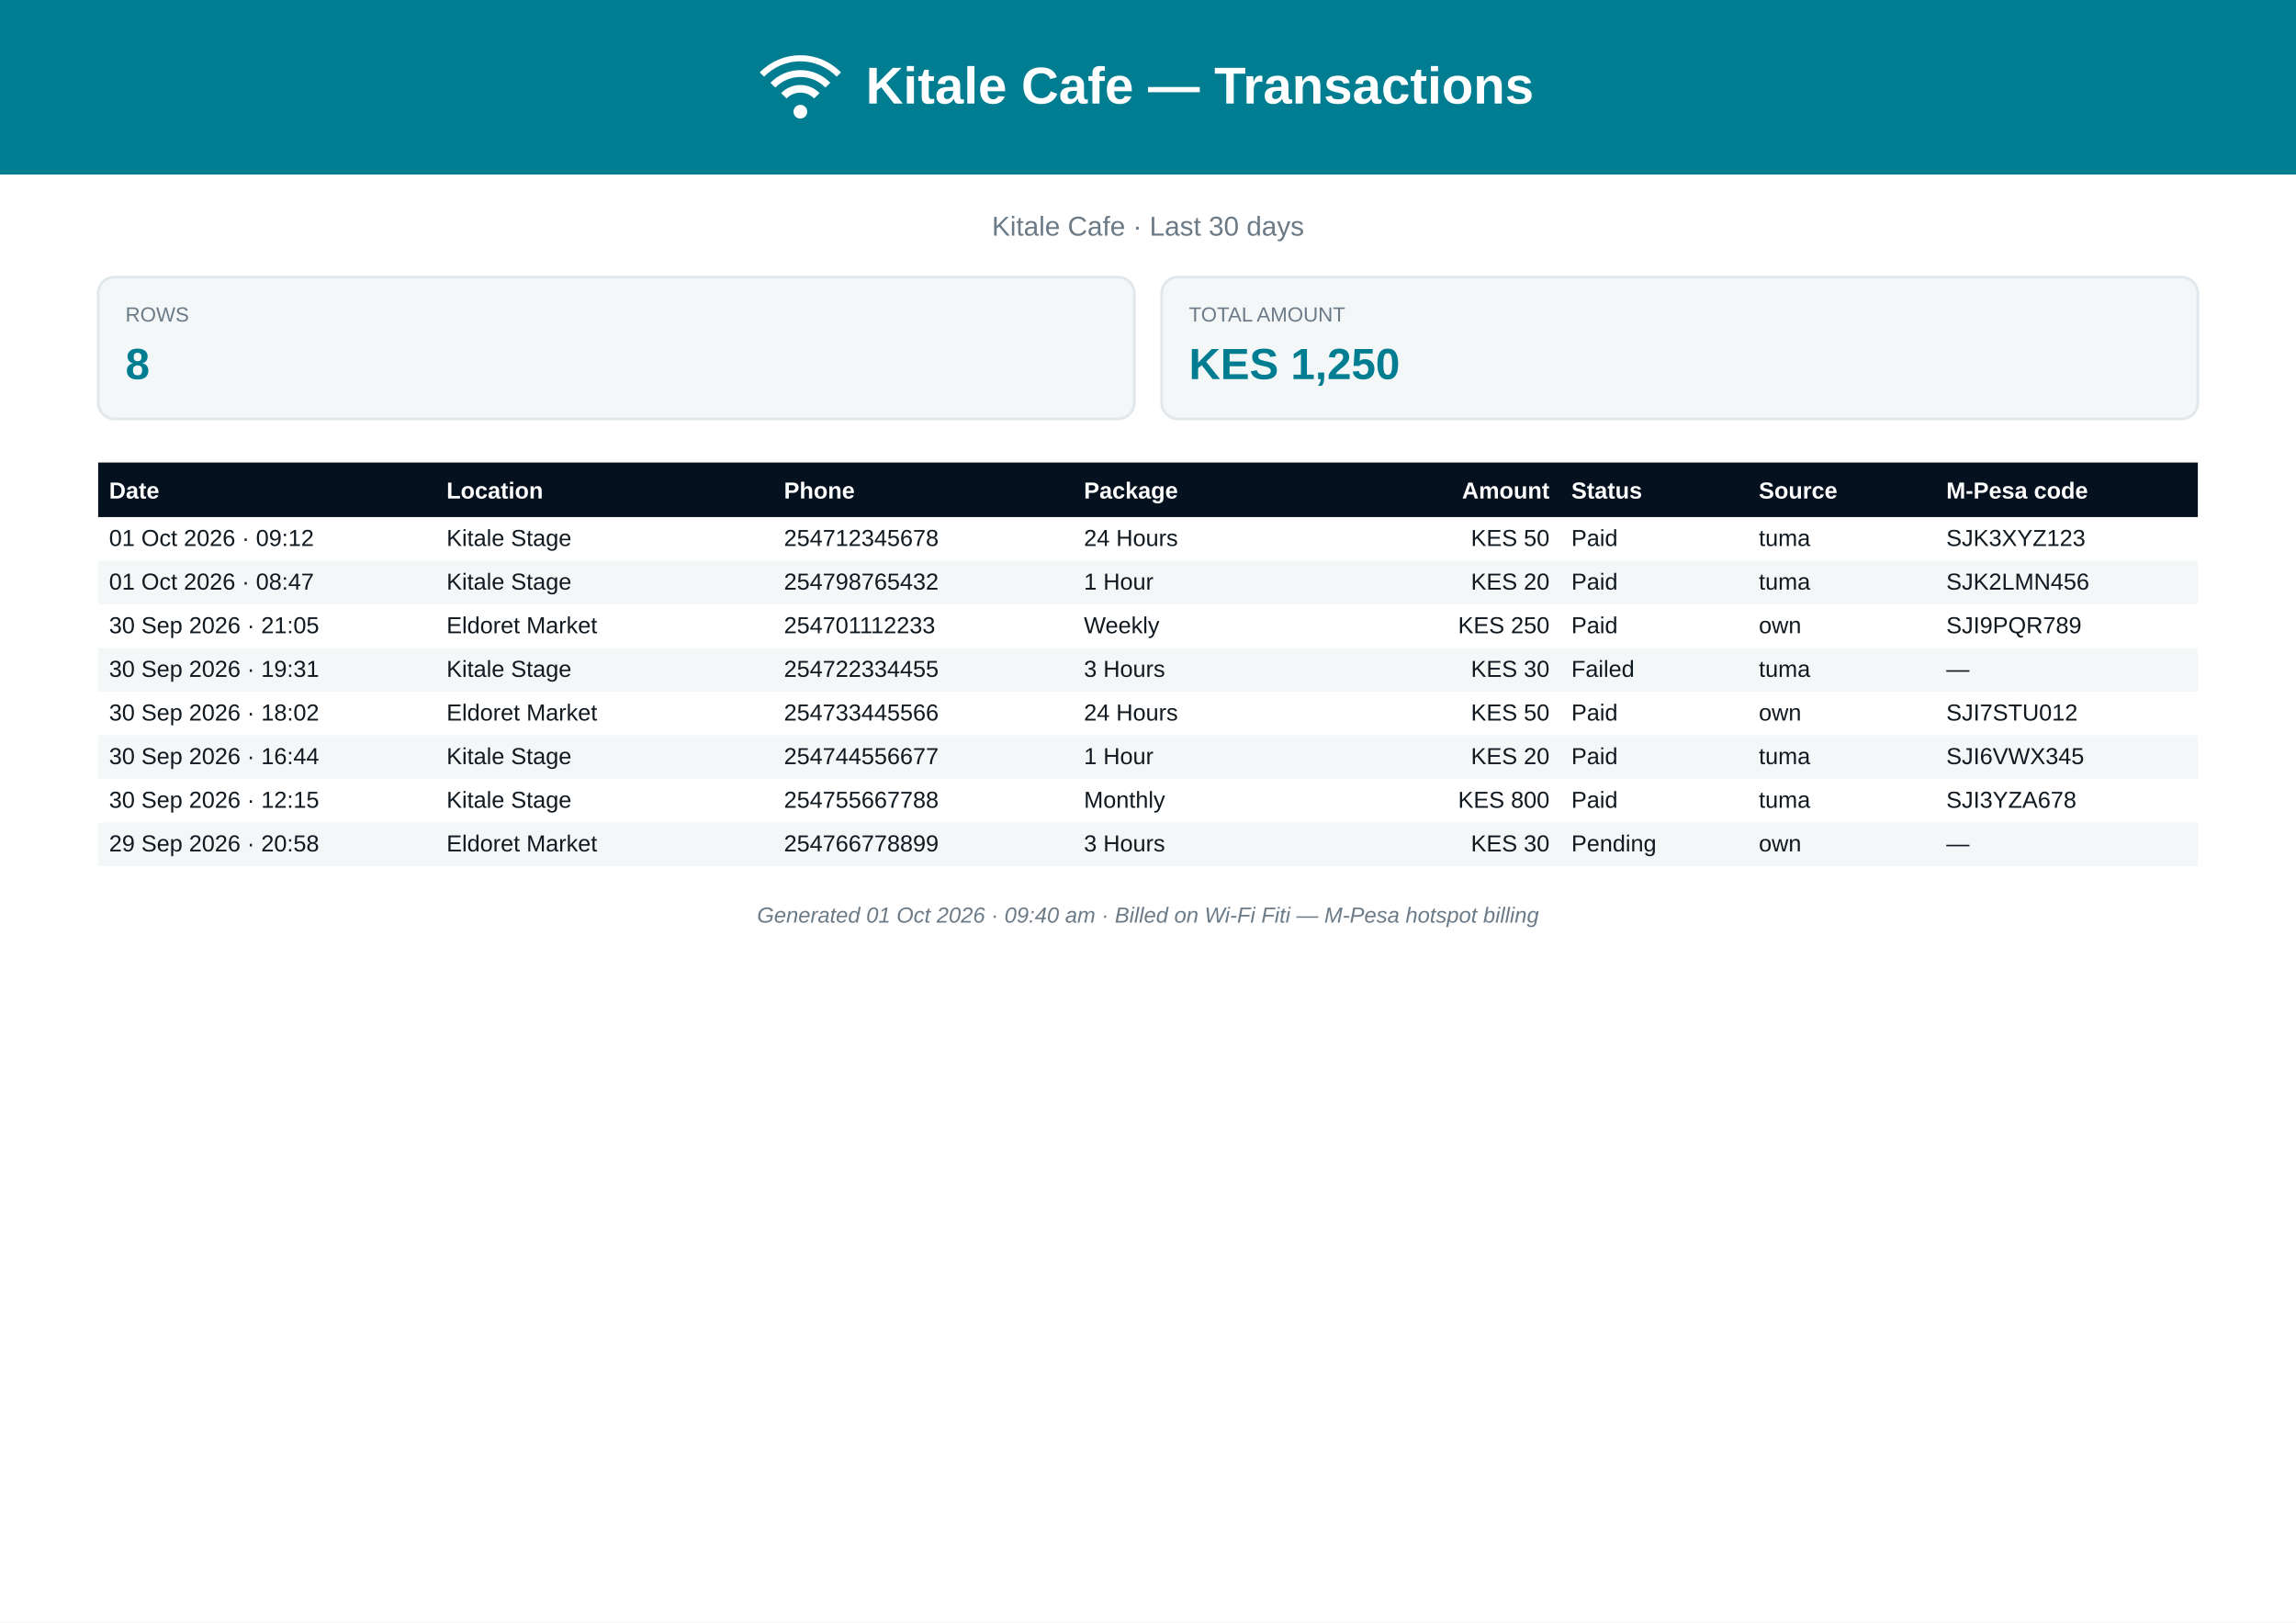
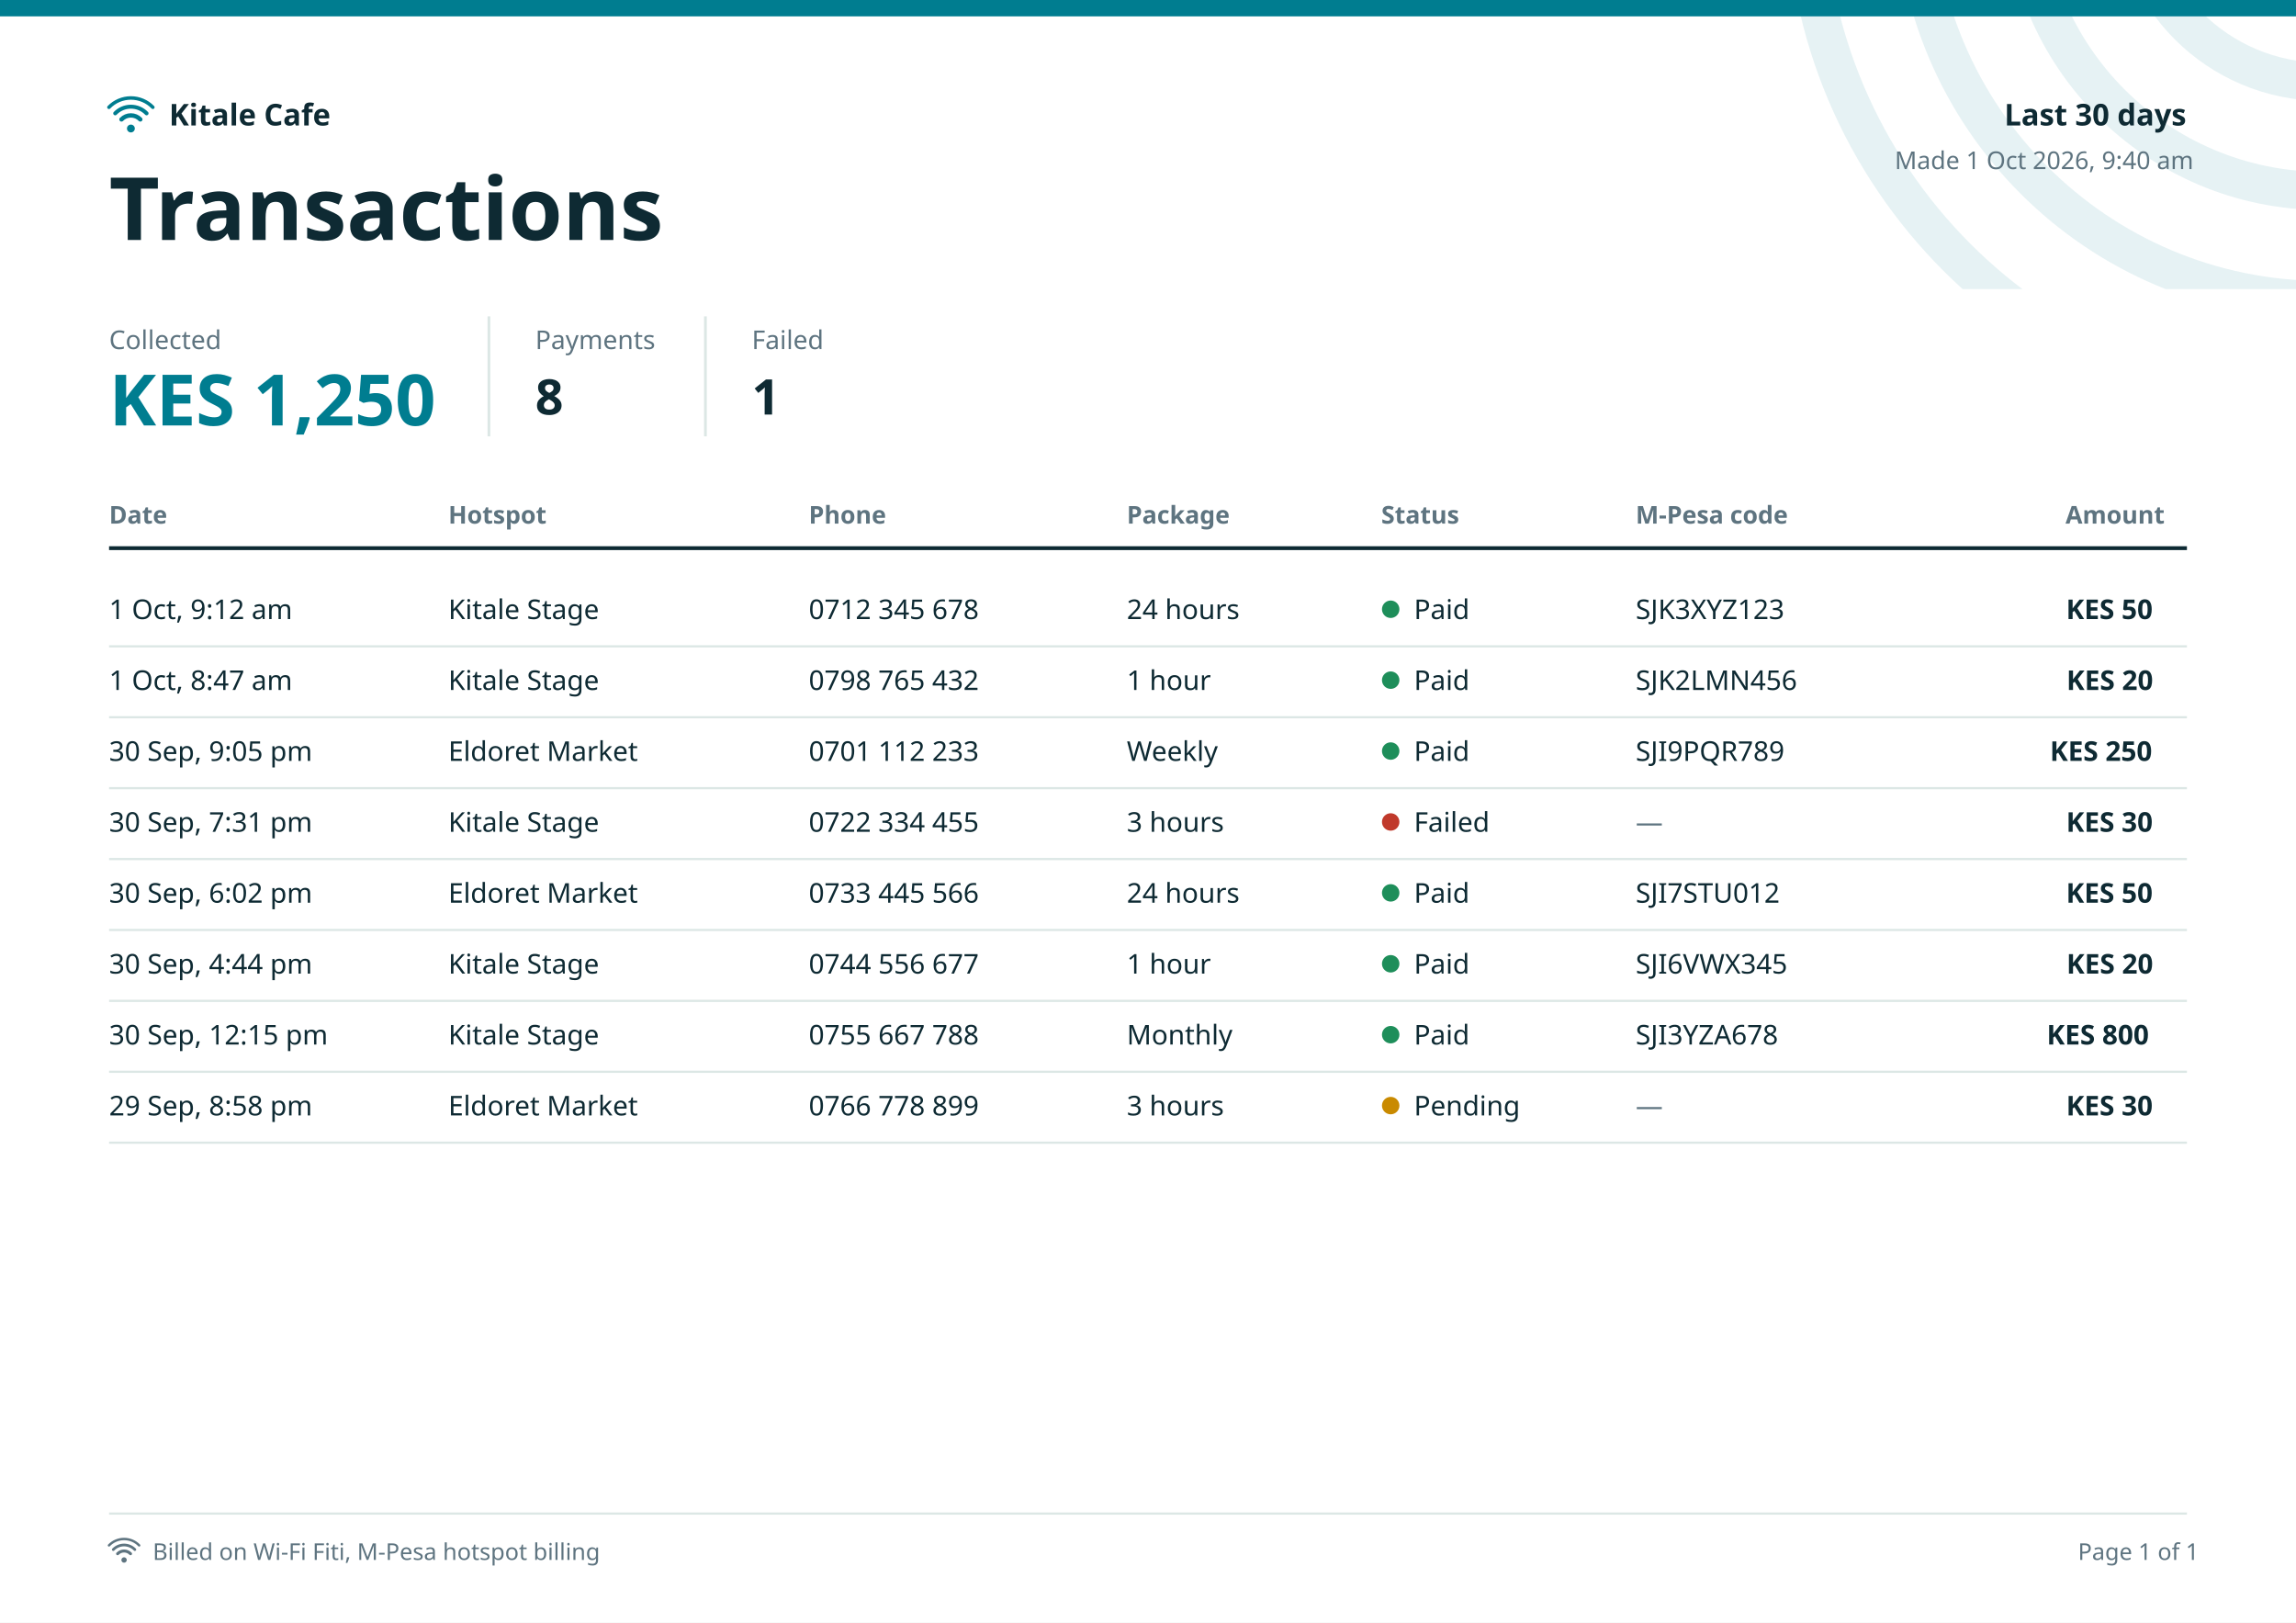
<svg xmlns="http://www.w3.org/2000/svg" width="842" height="595" viewBox="0 0 842 595">
+   <defs>
+     <clipPath id="clip0">
+       <rect x="0" y="6" width="842" height="100" rx="0" />
+     </clipPath>
+   </defs>
  <rect id="Page" x="0.00" y="0.00" width="842.00" height="595.00" rx="0" fill="#FFFFFF" />
-   <g id="Header band">
-     <rect id="Band" x="0.00" y="0.00" width="842.00" height="64.00" rx="0" fill="#007D90" />
-     <g id="Wi-Fi mark" transform="translate(279.51 18.00) scale(1.1667)" fill="none">
-       <circle cx="12" cy="19.68" r="2.16" fill="#FFFFFF" />
-       <path d="M6.821 14.678A7.2 7.2 0 0 1 17.179 14.678" stroke="#FFFFFF" stroke-width="2.4" />
-       <path d="M3.368 11.344A12 12 0 0 1 20.632 11.344" stroke="#FFFFFF" stroke-width="2.16" />
-       <path d="M-0.084 8.009A16.8 16.8 0 0 1 24.084 8.009" stroke="#FFFFFF" stroke-width="1.92" />
+   <rect id="Brand edge" x="0.00" y="0.00" width="842.00" height="6.00" rx="0" fill="#007D90" />
+   <g id="Signal arcs" clip-path="url(#clip0)">
+     <circle cx="852.0" cy="-40.0" r="70.0" fill="none" stroke="#007D90" stroke-opacity="0.1" stroke-width="14" />
+     <circle cx="852.0" cy="-40.0" r="110.0" fill="none" stroke="#007D90" stroke-opacity="0.1" stroke-width="14" />
+     <circle cx="852.0" cy="-40.0" r="150.0" fill="none" stroke="#007D90" stroke-opacity="0.1" stroke-width="14" />
+     <circle cx="852.0" cy="-40.0" r="190.0" fill="none" stroke="#007D90" stroke-opacity="0.1" stroke-width="14" />
+   </g>
+   <g id="Heading">
+     <g id="Wi-Fi mark" transform="translate(40.00 34.00) scale(0.6667)" fill="none">
+       <circle cx="12" cy="19.68" r="2.16" fill="#007D90" />
+       <path d="M6.821 14.678A7.2 7.2 0 0 1 17.179 14.678" stroke="#007D90" stroke-width="2.4" stroke-linecap="round" />
+       <path d="M3.368 11.344A12 12 0 0 1 20.632 11.344" stroke="#007D90" stroke-width="2.16" stroke-linecap="round" />
+       <path d="M-0.084 8.009A16.8 16.8 0 0 1 24.084 8.009" stroke="#007D90" stroke-width="1.92" stroke-linecap="round" />
    </g>
-     <text id="Title" x="317.51" y="37.96" font-family="Arimo, 'Liberation Sans', Helvetica, Arial, sans-serif" font-size="19" font-weight="700" fill="#FFFFFF">Kitale Cafe — Transactions</text>
+     <text id="Business" x="62.00" y="46.00" font-family="'Bricolage Grotesque', sans-serif" font-size="11" font-weight="600" fill="#0E2A33">Kitale Cafe</text>
+     <text id="Title" x="40.00" y="88.00" font-family="'Bricolage Grotesque', sans-serif" font-size="32" font-weight="800" fill="#0E2A33">Transactions</text>
+     <text id="Period" x="735.03" y="46.00" font-family="'Bricolage Grotesque', sans-serif" font-size="11" font-weight="600" fill="#0E2A33">Last 30 days</text>
+     <text id="Generated" x="694.83" y="62.00" font-family="'Bricolage Grotesque', sans-serif" font-size="9" font-weight="400" fill="#5E7480">Made 1 Oct 2026, 9:40 am</text>
  </g>
-   <text id="Subtitle" x="363.75" y="86.40" font-family="Arimo, 'Liberation Sans', Helvetica, Arial, sans-serif" font-size="10" fill="#6B7A87">Kitale Cafe · Last 30 days</text>
-   <g id="KPI tiles">
-     <rect x="36.00" y="101.60" width="380.00" height="52.00" rx="6" fill="#F4F7F8" stroke="#E1E8EC" stroke-width="1" />
-     <text x="46.00" y="117.90" font-family="Arimo, 'Liberation Sans', Helvetica, Arial, sans-serif" font-size="7.5" fill="#6B7A87">ROWS</text>
-     <text x="46.00" y="139.00" font-family="Arimo, 'Liberation Sans', Helvetica, Arial, sans-serif" font-size="16" font-weight="700" fill="#007D90">8</text>
-     <rect x="426.00" y="101.60" width="380.00" height="52.00" rx="6" fill="#F4F7F8" stroke="#E1E8EC" stroke-width="1" />
-     <text x="436.00" y="117.90" font-family="Arimo, 'Liberation Sans', Helvetica, Arial, sans-serif" font-size="7.5" fill="#6B7A87">TOTAL AMOUNT</text>
-     <text x="436.00" y="139.00" font-family="Arimo, 'Liberation Sans', Helvetica, Arial, sans-serif" font-size="16" font-weight="700" fill="#007D90">KES 1,250</text>
+   <g id="Figures">
+     <text x="40.00" y="128.00" font-family="'Bricolage Grotesque', sans-serif" font-size="9.5" font-weight="500" fill="#5E7480">Collected</text>
+     <text x="40.00" y="156.00" font-family="'Bricolage Grotesque', sans-serif" font-size="26" font-weight="800" fill="#007D90">KES 1,250</text>
+     <line x1="179.3" y1="116" x2="179.3" y2="160" stroke="#DCE7E5" stroke-width="1" />
+     <text x="196.30" y="128.00" font-family="'Bricolage Grotesque', sans-serif" font-size="9.5" font-weight="500" fill="#5E7480">Payments</text>
+     <text x="196.30" y="152.00" font-family="'Bricolage Grotesque', sans-serif" font-size="18" font-weight="700" fill="#0E2A33">8</text>
+     <line x1="258.7" y1="116" x2="258.7" y2="160" stroke="#DCE7E5" stroke-width="1" />
+     <text x="275.70" y="128.00" font-family="'Bricolage Grotesque', sans-serif" font-size="9.5" font-weight="500" fill="#5E7480">Failed</text>
+     <text x="275.70" y="152.00" font-family="'Bricolage Grotesque', sans-serif" font-size="18" font-weight="700" fill="#0E2A33">1</text>
  </g>
  <g id="Table header">
-     <rect x="36.00" y="169.60" width="770.00" height="20.00" rx="0" fill="#06111F" />
-     <text x="40.00" y="182.80" font-family="Arimo, 'Liberation Sans', Helvetica, Arial, sans-serif" font-size="8.5" font-weight="700" fill="#FFFFFF">Date</text>
-     <text x="163.75" y="182.80" font-family="Arimo, 'Liberation Sans', Helvetica, Arial, sans-serif" font-size="8.5" font-weight="700" fill="#FFFFFF">Location</text>
-     <text x="287.50" y="182.80" font-family="Arimo, 'Liberation Sans', Helvetica, Arial, sans-serif" font-size="8.5" font-weight="700" fill="#FFFFFF">Phone</text>
-     <text x="397.50" y="182.80" font-family="Arimo, 'Liberation Sans', Helvetica, Arial, sans-serif" font-size="8.5" font-weight="700" fill="#FFFFFF">Package</text>
-     <text x="536.15" y="182.80" font-family="Arimo, 'Liberation Sans', Helvetica, Arial, sans-serif" font-size="8.5" font-weight="700" fill="#FFFFFF">Amount</text>
-     <text x="576.25" y="182.80" font-family="Arimo, 'Liberation Sans', Helvetica, Arial, sans-serif" font-size="8.5" font-weight="700" fill="#FFFFFF">Status</text>
-     <text x="645.00" y="182.80" font-family="Arimo, 'Liberation Sans', Helvetica, Arial, sans-serif" font-size="8.5" font-weight="700" fill="#FFFFFF">Source</text>
-     <text x="713.75" y="182.80" font-family="Arimo, 'Liberation Sans', Helvetica, Arial, sans-serif" font-size="8.5" font-weight="700" fill="#FFFFFF">M-Pesa code</text>
+     <text x="40.00" y="192.00" font-family="'Bricolage Grotesque', sans-serif" font-size="9" font-weight="600" fill="#5E7480">Date</text>
+     <text x="164.41" y="192.00" font-family="'Bricolage Grotesque', sans-serif" font-size="9" font-weight="600" fill="#5E7480">Hotspot</text>
+     <text x="296.59" y="192.00" font-family="'Bricolage Grotesque', sans-serif" font-size="9" font-weight="600" fill="#5E7480">Phone</text>
+     <text x="413.22" y="192.00" font-family="'Bricolage Grotesque', sans-serif" font-size="9" font-weight="600" fill="#5E7480">Package</text>
+     <text x="506.53" y="192.00" font-family="'Bricolage Grotesque', sans-serif" font-size="9" font-weight="600" fill="#5E7480">Status</text>
+     <text x="599.84" y="192.00" font-family="'Bricolage Grotesque', sans-serif" font-size="9" font-weight="600" fill="#5E7480">M-Pesa code</text>
+     <text x="757.48" y="192.00" font-family="'Bricolage Grotesque', sans-serif" font-size="9" font-weight="600" fill="#5E7480">Amount</text>
+     <line x1="40" y1="201" x2="802" y2="201" stroke="#0E2A33" stroke-width="1.4" />
  </g>
  <g id="Table rows">
-     <text x="40.00" y="200.20" font-family="Arimo, 'Liberation Sans', Helvetica, Arial, sans-serif" font-size="8.5" fill="#101820">01 Oct 2026 · 09:12</text>
-     <text x="163.75" y="200.20" font-family="Arimo, 'Liberation Sans', Helvetica, Arial, sans-serif" font-size="8.5" fill="#101820">Kitale Stage</text>
-     <text x="287.50" y="200.20" font-family="Arimo, 'Liberation Sans', Helvetica, Arial, sans-serif" font-size="8.5" fill="#101820">254712345678</text>
-     <text x="397.50" y="200.20" font-family="Arimo, 'Liberation Sans', Helvetica, Arial, sans-serif" font-size="8.5" fill="#101820">24 Hours</text>
-     <text x="539.42" y="200.20" font-family="Arimo, 'Liberation Sans', Helvetica, Arial, sans-serif" font-size="8.5" fill="#101820">KES 50</text>
-     <text x="576.25" y="200.20" font-family="Arimo, 'Liberation Sans', Helvetica, Arial, sans-serif" font-size="8.5" fill="#101820">Paid</text>
-     <text x="645.00" y="200.20" font-family="Arimo, 'Liberation Sans', Helvetica, Arial, sans-serif" font-size="8.5" fill="#101820">tuma</text>
-     <text x="713.75" y="200.20" font-family="Arimo, 'Liberation Sans', Helvetica, Arial, sans-serif" font-size="8.5" fill="#101820">SJK3XYZ123</text>
-     <rect x="36.00" y="205.60" width="770.00" height="16.00" rx="0" fill="#F4F7F8" />
-     <text x="40.00" y="216.20" font-family="Arimo, 'Liberation Sans', Helvetica, Arial, sans-serif" font-size="8.5" fill="#101820">01 Oct 2026 · 08:47</text>
-     <text x="163.75" y="216.20" font-family="Arimo, 'Liberation Sans', Helvetica, Arial, sans-serif" font-size="8.5" fill="#101820">Kitale Stage</text>
-     <text x="287.50" y="216.20" font-family="Arimo, 'Liberation Sans', Helvetica, Arial, sans-serif" font-size="8.5" fill="#101820">254798765432</text>
-     <text x="397.50" y="216.20" font-family="Arimo, 'Liberation Sans', Helvetica, Arial, sans-serif" font-size="8.5" fill="#101820">1 Hour</text>
-     <text x="539.42" y="216.20" font-family="Arimo, 'Liberation Sans', Helvetica, Arial, sans-serif" font-size="8.5" fill="#101820">KES 20</text>
-     <text x="576.25" y="216.20" font-family="Arimo, 'Liberation Sans', Helvetica, Arial, sans-serif" font-size="8.5" fill="#101820">Paid</text>
-     <text x="645.00" y="216.20" font-family="Arimo, 'Liberation Sans', Helvetica, Arial, sans-serif" font-size="8.5" fill="#101820">tuma</text>
-     <text x="713.75" y="216.20" font-family="Arimo, 'Liberation Sans', Helvetica, Arial, sans-serif" font-size="8.5" fill="#101820">SJK2LMN456</text>
-     <text x="40.00" y="232.20" font-family="Arimo, 'Liberation Sans', Helvetica, Arial, sans-serif" font-size="8.5" fill="#101820">30 Sep 2026 · 21:05</text>
-     <text x="163.75" y="232.20" font-family="Arimo, 'Liberation Sans', Helvetica, Arial, sans-serif" font-size="8.5" fill="#101820">Eldoret Market</text>
-     <text x="287.50" y="232.20" font-family="Arimo, 'Liberation Sans', Helvetica, Arial, sans-serif" font-size="8.5" fill="#101820">254701112233</text>
-     <text x="397.50" y="232.20" font-family="Arimo, 'Liberation Sans', Helvetica, Arial, sans-serif" font-size="8.5" fill="#101820">Weekly</text>
-     <text x="534.70" y="232.20" font-family="Arimo, 'Liberation Sans', Helvetica, Arial, sans-serif" font-size="8.5" fill="#101820">KES 250</text>
-     <text x="576.25" y="232.20" font-family="Arimo, 'Liberation Sans', Helvetica, Arial, sans-serif" font-size="8.5" fill="#101820">Paid</text>
-     <text x="645.00" y="232.20" font-family="Arimo, 'Liberation Sans', Helvetica, Arial, sans-serif" font-size="8.5" fill="#101820">own</text>
-     <text x="713.75" y="232.20" font-family="Arimo, 'Liberation Sans', Helvetica, Arial, sans-serif" font-size="8.5" fill="#101820">SJI9PQR789</text>
-     <rect x="36.00" y="237.60" width="770.00" height="16.00" rx="0" fill="#F4F7F8" />
-     <text x="40.00" y="248.20" font-family="Arimo, 'Liberation Sans', Helvetica, Arial, sans-serif" font-size="8.5" fill="#101820">30 Sep 2026 · 19:31</text>
-     <text x="163.75" y="248.20" font-family="Arimo, 'Liberation Sans', Helvetica, Arial, sans-serif" font-size="8.5" fill="#101820">Kitale Stage</text>
-     <text x="287.50" y="248.20" font-family="Arimo, 'Liberation Sans', Helvetica, Arial, sans-serif" font-size="8.5" fill="#101820">254722334455</text>
-     <text x="397.50" y="248.20" font-family="Arimo, 'Liberation Sans', Helvetica, Arial, sans-serif" font-size="8.5" fill="#101820">3 Hours</text>
-     <text x="539.42" y="248.20" font-family="Arimo, 'Liberation Sans', Helvetica, Arial, sans-serif" font-size="8.5" fill="#101820">KES 30</text>
-     <text x="576.25" y="248.20" font-family="Arimo, 'Liberation Sans', Helvetica, Arial, sans-serif" font-size="8.5" fill="#101820">Failed</text>
-     <text x="645.00" y="248.20" font-family="Arimo, 'Liberation Sans', Helvetica, Arial, sans-serif" font-size="8.5" fill="#101820">tuma</text>
-     <text x="713.75" y="248.20" font-family="Arimo, 'Liberation Sans', Helvetica, Arial, sans-serif" font-size="8.5" fill="#101820">—</text>
-     <text x="40.00" y="264.20" font-family="Arimo, 'Liberation Sans', Helvetica, Arial, sans-serif" font-size="8.5" fill="#101820">30 Sep 2026 · 18:02</text>
-     <text x="163.75" y="264.20" font-family="Arimo, 'Liberation Sans', Helvetica, Arial, sans-serif" font-size="8.5" fill="#101820">Eldoret Market</text>
-     <text x="287.50" y="264.20" font-family="Arimo, 'Liberation Sans', Helvetica, Arial, sans-serif" font-size="8.5" fill="#101820">254733445566</text>
-     <text x="397.50" y="264.20" font-family="Arimo, 'Liberation Sans', Helvetica, Arial, sans-serif" font-size="8.5" fill="#101820">24 Hours</text>
-     <text x="539.42" y="264.20" font-family="Arimo, 'Liberation Sans', Helvetica, Arial, sans-serif" font-size="8.5" fill="#101820">KES 50</text>
-     <text x="576.25" y="264.20" font-family="Arimo, 'Liberation Sans', Helvetica, Arial, sans-serif" font-size="8.5" fill="#101820">Paid</text>
-     <text x="645.00" y="264.20" font-family="Arimo, 'Liberation Sans', Helvetica, Arial, sans-serif" font-size="8.5" fill="#101820">own</text>
-     <text x="713.75" y="264.20" font-family="Arimo, 'Liberation Sans', Helvetica, Arial, sans-serif" font-size="8.5" fill="#101820">SJI7STU012</text>
-     <rect x="36.00" y="269.60" width="770.00" height="16.00" rx="0" fill="#F4F7F8" />
-     <text x="40.00" y="280.20" font-family="Arimo, 'Liberation Sans', Helvetica, Arial, sans-serif" font-size="8.5" fill="#101820">30 Sep 2026 · 16:44</text>
-     <text x="163.75" y="280.20" font-family="Arimo, 'Liberation Sans', Helvetica, Arial, sans-serif" font-size="8.5" fill="#101820">Kitale Stage</text>
-     <text x="287.50" y="280.20" font-family="Arimo, 'Liberation Sans', Helvetica, Arial, sans-serif" font-size="8.5" fill="#101820">254744556677</text>
-     <text x="397.50" y="280.20" font-family="Arimo, 'Liberation Sans', Helvetica, Arial, sans-serif" font-size="8.5" fill="#101820">1 Hour</text>
-     <text x="539.42" y="280.20" font-family="Arimo, 'Liberation Sans', Helvetica, Arial, sans-serif" font-size="8.5" fill="#101820">KES 20</text>
-     <text x="576.25" y="280.20" font-family="Arimo, 'Liberation Sans', Helvetica, Arial, sans-serif" font-size="8.5" fill="#101820">Paid</text>
-     <text x="645.00" y="280.20" font-family="Arimo, 'Liberation Sans', Helvetica, Arial, sans-serif" font-size="8.5" fill="#101820">tuma</text>
-     <text x="713.75" y="280.20" font-family="Arimo, 'Liberation Sans', Helvetica, Arial, sans-serif" font-size="8.5" fill="#101820">SJI6VWX345</text>
-     <text x="40.00" y="296.20" font-family="Arimo, 'Liberation Sans', Helvetica, Arial, sans-serif" font-size="8.5" fill="#101820">30 Sep 2026 · 12:15</text>
-     <text x="163.75" y="296.20" font-family="Arimo, 'Liberation Sans', Helvetica, Arial, sans-serif" font-size="8.5" fill="#101820">Kitale Stage</text>
-     <text x="287.50" y="296.20" font-family="Arimo, 'Liberation Sans', Helvetica, Arial, sans-serif" font-size="8.5" fill="#101820">254755667788</text>
-     <text x="397.50" y="296.20" font-family="Arimo, 'Liberation Sans', Helvetica, Arial, sans-serif" font-size="8.5" fill="#101820">Monthly</text>
-     <text x="534.70" y="296.20" font-family="Arimo, 'Liberation Sans', Helvetica, Arial, sans-serif" font-size="8.5" fill="#101820">KES 800</text>
-     <text x="576.25" y="296.20" font-family="Arimo, 'Liberation Sans', Helvetica, Arial, sans-serif" font-size="8.5" fill="#101820">Paid</text>
-     <text x="645.00" y="296.20" font-family="Arimo, 'Liberation Sans', Helvetica, Arial, sans-serif" font-size="8.5" fill="#101820">tuma</text>
-     <text x="713.75" y="296.20" font-family="Arimo, 'Liberation Sans', Helvetica, Arial, sans-serif" font-size="8.5" fill="#101820">SJI3YZA678</text>
-     <rect x="36.00" y="301.60" width="770.00" height="16.00" rx="0" fill="#F4F7F8" />
-     <text x="40.00" y="312.20" font-family="Arimo, 'Liberation Sans', Helvetica, Arial, sans-serif" font-size="8.5" fill="#101820">29 Sep 2026 · 20:58</text>
-     <text x="163.75" y="312.20" font-family="Arimo, 'Liberation Sans', Helvetica, Arial, sans-serif" font-size="8.5" fill="#101820">Eldoret Market</text>
-     <text x="287.50" y="312.20" font-family="Arimo, 'Liberation Sans', Helvetica, Arial, sans-serif" font-size="8.5" fill="#101820">254766778899</text>
-     <text x="397.50" y="312.20" font-family="Arimo, 'Liberation Sans', Helvetica, Arial, sans-serif" font-size="8.5" fill="#101820">3 Hours</text>
-     <text x="539.42" y="312.20" font-family="Arimo, 'Liberation Sans', Helvetica, Arial, sans-serif" font-size="8.5" fill="#101820">KES 30</text>
-     <text x="576.25" y="312.20" font-family="Arimo, 'Liberation Sans', Helvetica, Arial, sans-serif" font-size="8.5" fill="#101820">Pending</text>
-     <text x="645.00" y="312.20" font-family="Arimo, 'Liberation Sans', Helvetica, Arial, sans-serif" font-size="8.5" fill="#101820">own</text>
-     <text x="713.75" y="312.20" font-family="Arimo, 'Liberation Sans', Helvetica, Arial, sans-serif" font-size="8.5" fill="#101820">—</text>
+     <text x="40.00" y="227.00" font-family="'Bricolage Grotesque', sans-serif" font-size="10" font-weight="400" fill="#0E2A33">1 Oct, 9:12 am</text>
+     <text x="164.41" y="227.00" font-family="'Bricolage Grotesque', sans-serif" font-size="10" font-weight="400" fill="#0E2A33">Kitale Stage</text>
+     <text x="296.59" y="227.00" font-family="'Bricolage Grotesque', sans-serif" font-size="10" font-weight="400" fill="#0E2A33">0712 345 678</text>
+     <text x="413.22" y="227.00" font-family="'Bricolage Grotesque', sans-serif" font-size="10" font-weight="400" fill="#0E2A33">24 hours</text>
+     <circle cx="510.0" cy="223.4" r="3.2" fill="#1E8E5A" />
+     <text x="518.53" y="227.00" font-family="'Bricolage Grotesque', sans-serif" font-size="10" font-weight="500" fill="#0E2A33">Paid</text>
+     <text x="599.84" y="227.00" font-family="'Bricolage Grotesque', sans-serif" font-size="10" font-weight="400" fill="#0E2A33">SJK3XYZ123</text>
+     <text x="757.67" y="227.00" font-family="'Bricolage Grotesque', sans-serif" font-size="10" font-weight="600" fill="#0E2A33">KES 50</text>
+     <line x1="40" y1="237" x2="802" y2="237" stroke="#DCE7E5" stroke-width="0.8" />
+     <text x="40.00" y="253.00" font-family="'Bricolage Grotesque', sans-serif" font-size="10" font-weight="400" fill="#0E2A33">1 Oct, 8:47 am</text>
+     <text x="164.41" y="253.00" font-family="'Bricolage Grotesque', sans-serif" font-size="10" font-weight="400" fill="#0E2A33">Kitale Stage</text>
+     <text x="296.59" y="253.00" font-family="'Bricolage Grotesque', sans-serif" font-size="10" font-weight="400" fill="#0E2A33">0798 765 432</text>
+     <text x="413.22" y="253.00" font-family="'Bricolage Grotesque', sans-serif" font-size="10" font-weight="400" fill="#0E2A33">1 hour</text>
+     <circle cx="510.0" cy="249.4" r="3.2" fill="#1E8E5A" />
+     <text x="518.53" y="253.00" font-family="'Bricolage Grotesque', sans-serif" font-size="10" font-weight="500" fill="#0E2A33">Paid</text>
+     <text x="599.84" y="253.00" font-family="'Bricolage Grotesque', sans-serif" font-size="10" font-weight="400" fill="#0E2A33">SJK2LMN456</text>
+     <text x="757.82" y="253.00" font-family="'Bricolage Grotesque', sans-serif" font-size="10" font-weight="600" fill="#0E2A33">KES 20</text>
+     <line x1="40" y1="263" x2="802" y2="263" stroke="#DCE7E5" stroke-width="0.8" />
+     <text x="40.00" y="279.00" font-family="'Bricolage Grotesque', sans-serif" font-size="10" font-weight="400" fill="#0E2A33">30 Sep, 9:05 pm</text>
+     <text x="164.41" y="279.00" font-family="'Bricolage Grotesque', sans-serif" font-size="10" font-weight="400" fill="#0E2A33">Eldoret Market</text>
+     <text x="296.59" y="279.00" font-family="'Bricolage Grotesque', sans-serif" font-size="10" font-weight="400" fill="#0E2A33">0701 112 233</text>
+     <text x="413.22" y="279.00" font-family="'Bricolage Grotesque', sans-serif" font-size="10" font-weight="400" fill="#0E2A33">Weekly</text>
+     <circle cx="510.0" cy="275.4" r="3.2" fill="#1E8E5A" />
+     <text x="518.53" y="279.00" font-family="'Bricolage Grotesque', sans-serif" font-size="10" font-weight="500" fill="#0E2A33">Paid</text>
+     <text x="599.84" y="279.00" font-family="'Bricolage Grotesque', sans-serif" font-size="10" font-weight="400" fill="#0E2A33">SJI9PQR789</text>
+     <text x="751.74" y="279.00" font-family="'Bricolage Grotesque', sans-serif" font-size="10" font-weight="600" fill="#0E2A33">KES 250</text>
+     <line x1="40" y1="289" x2="802" y2="289" stroke="#DCE7E5" stroke-width="0.8" />
+     <text x="40.00" y="305.00" font-family="'Bricolage Grotesque', sans-serif" font-size="10" font-weight="400" fill="#0E2A33">30 Sep, 7:31 pm</text>
+     <text x="164.41" y="305.00" font-family="'Bricolage Grotesque', sans-serif" font-size="10" font-weight="400" fill="#0E2A33">Kitale Stage</text>
+     <text x="296.59" y="305.00" font-family="'Bricolage Grotesque', sans-serif" font-size="10" font-weight="400" fill="#0E2A33">0722 334 455</text>
+     <text x="413.22" y="305.00" font-family="'Bricolage Grotesque', sans-serif" font-size="10" font-weight="400" fill="#0E2A33">3 hours</text>
+     <circle cx="510.0" cy="301.4" r="3.2" fill="#C0392B" />
+     <text x="518.53" y="305.00" font-family="'Bricolage Grotesque', sans-serif" font-size="10" font-weight="500" fill="#0E2A33">Failed</text>
+     <text x="599.84" y="305.00" font-family="'Bricolage Grotesque', sans-serif" font-size="10" font-weight="400" fill="#5E7480">—</text>
+     <text x="757.70" y="305.00" font-family="'Bricolage Grotesque', sans-serif" font-size="10" font-weight="600" fill="#0E2A33">KES 30</text>
+     <line x1="40" y1="315" x2="802" y2="315" stroke="#DCE7E5" stroke-width="0.8" />
+     <text x="40.00" y="331.00" font-family="'Bricolage Grotesque', sans-serif" font-size="10" font-weight="400" fill="#0E2A33">30 Sep, 6:02 pm</text>
+     <text x="164.41" y="331.00" font-family="'Bricolage Grotesque', sans-serif" font-size="10" font-weight="400" fill="#0E2A33">Eldoret Market</text>
+     <text x="296.59" y="331.00" font-family="'Bricolage Grotesque', sans-serif" font-size="10" font-weight="400" fill="#0E2A33">0733 445 566</text>
+     <text x="413.22" y="331.00" font-family="'Bricolage Grotesque', sans-serif" font-size="10" font-weight="400" fill="#0E2A33">24 hours</text>
+     <circle cx="510.0" cy="327.4" r="3.2" fill="#1E8E5A" />
+     <text x="518.53" y="331.00" font-family="'Bricolage Grotesque', sans-serif" font-size="10" font-weight="500" fill="#0E2A33">Paid</text>
+     <text x="599.84" y="331.00" font-family="'Bricolage Grotesque', sans-serif" font-size="10" font-weight="400" fill="#0E2A33">SJI7STU012</text>
+     <text x="757.67" y="331.00" font-family="'Bricolage Grotesque', sans-serif" font-size="10" font-weight="600" fill="#0E2A33">KES 50</text>
+     <line x1="40" y1="341" x2="802" y2="341" stroke="#DCE7E5" stroke-width="0.8" />
+     <text x="40.00" y="357.00" font-family="'Bricolage Grotesque', sans-serif" font-size="10" font-weight="400" fill="#0E2A33">30 Sep, 4:44 pm</text>
+     <text x="164.41" y="357.00" font-family="'Bricolage Grotesque', sans-serif" font-size="10" font-weight="400" fill="#0E2A33">Kitale Stage</text>
+     <text x="296.59" y="357.00" font-family="'Bricolage Grotesque', sans-serif" font-size="10" font-weight="400" fill="#0E2A33">0744 556 677</text>
+     <text x="413.22" y="357.00" font-family="'Bricolage Grotesque', sans-serif" font-size="10" font-weight="400" fill="#0E2A33">1 hour</text>
+     <circle cx="510.0" cy="353.4" r="3.2" fill="#1E8E5A" />
+     <text x="518.53" y="357.00" font-family="'Bricolage Grotesque', sans-serif" font-size="10" font-weight="500" fill="#0E2A33">Paid</text>
+     <text x="599.84" y="357.00" font-family="'Bricolage Grotesque', sans-serif" font-size="10" font-weight="400" fill="#0E2A33">SJI6VWX345</text>
+     <text x="757.82" y="357.00" font-family="'Bricolage Grotesque', sans-serif" font-size="10" font-weight="600" fill="#0E2A33">KES 20</text>
+     <line x1="40" y1="367" x2="802" y2="367" stroke="#DCE7E5" stroke-width="0.8" />
+     <text x="40.00" y="383.00" font-family="'Bricolage Grotesque', sans-serif" font-size="10" font-weight="400" fill="#0E2A33">30 Sep, 12:15 pm</text>
+     <text x="164.41" y="383.00" font-family="'Bricolage Grotesque', sans-serif" font-size="10" font-weight="400" fill="#0E2A33">Kitale Stage</text>
+     <text x="296.59" y="383.00" font-family="'Bricolage Grotesque', sans-serif" font-size="10" font-weight="400" fill="#0E2A33">0755 667 788</text>
+     <text x="413.22" y="383.00" font-family="'Bricolage Grotesque', sans-serif" font-size="10" font-weight="400" fill="#0E2A33">Monthly</text>
+     <circle cx="510.0" cy="379.4" r="3.2" fill="#1E8E5A" />
+     <text x="518.53" y="383.00" font-family="'Bricolage Grotesque', sans-serif" font-size="10" font-weight="500" fill="#0E2A33">Paid</text>
+     <text x="599.84" y="383.00" font-family="'Bricolage Grotesque', sans-serif" font-size="10" font-weight="400" fill="#0E2A33">SJI3YZA678</text>
+     <text x="750.57" y="383.00" font-family="'Bricolage Grotesque', sans-serif" font-size="10" font-weight="600" fill="#0E2A33">KES 800</text>
+     <line x1="40" y1="393" x2="802" y2="393" stroke="#DCE7E5" stroke-width="0.8" />
+     <text x="40.00" y="409.00" font-family="'Bricolage Grotesque', sans-serif" font-size="10" font-weight="400" fill="#0E2A33">29 Sep, 8:58 pm</text>
+     <text x="164.41" y="409.00" font-family="'Bricolage Grotesque', sans-serif" font-size="10" font-weight="400" fill="#0E2A33">Eldoret Market</text>
+     <text x="296.59" y="409.00" font-family="'Bricolage Grotesque', sans-serif" font-size="10" font-weight="400" fill="#0E2A33">0766 778 899</text>
+     <text x="413.22" y="409.00" font-family="'Bricolage Grotesque', sans-serif" font-size="10" font-weight="400" fill="#0E2A33">3 hours</text>
+     <circle cx="510.0" cy="405.4" r="3.2" fill="#C98A00" />
+     <text x="518.53" y="409.00" font-family="'Bricolage Grotesque', sans-serif" font-size="10" font-weight="500" fill="#0E2A33">Pending</text>
+     <text x="599.84" y="409.00" font-family="'Bricolage Grotesque', sans-serif" font-size="10" font-weight="400" fill="#5E7480">—</text>
+     <text x="757.70" y="409.00" font-family="'Bricolage Grotesque', sans-serif" font-size="10" font-weight="600" fill="#0E2A33">KES 30</text>
+     <line x1="40" y1="419" x2="802" y2="419" stroke="#DCE7E5" stroke-width="0.8" />
  </g>
-   <text id="Footer" x="277.64" y="338.30" font-family="Arimo, 'Liberation Sans', Helvetica, Arial, sans-serif" font-size="8" font-style="italic" fill="#6B7A87">Generated 01 Oct 2026 · 09:40 am · Billed on Wi-Fi Fiti — M-Pesa hotspot billing</text>
+   <g id="Footer">
+     <line x1="40" y1="555" x2="802" y2="555" stroke="#DCE7E5" stroke-width="0.8" />
+     <g id="Footer mark" transform="translate(40.00 563.00) scale(0.4583)" fill="none">
+       <circle cx="12" cy="19.68" r="2.16" fill="#5E7480" />
+       <path d="M6.821 14.678A7.2 7.2 0 0 1 17.179 14.678" stroke="#5E7480" stroke-width="2.4" stroke-linecap="round" />
+       <path d="M3.368 11.344A12 12 0 0 1 20.632 11.344" stroke="#5E7480" stroke-width="2.16" stroke-linecap="round" />
+       <path d="M-0.084 8.009A16.8 16.8 0 0 1 24.084 8.009" stroke="#5E7480" stroke-width="1.92" stroke-linecap="round" />
+     </g>
+     <text x="56.00" y="572.00" font-family="'Bricolage Grotesque', sans-serif" font-size="8.5" font-weight="500" fill="#5E7480">Billed on Wi-Fi Fiti, M-Pesa hotspot billing</text>
+     <text x="762.04" y="572.00" font-family="'Bricolage Grotesque', sans-serif" font-size="8.5" font-weight="500" fill="#5E7480">Page 1 of 1</text>
+   </g>
</svg>
